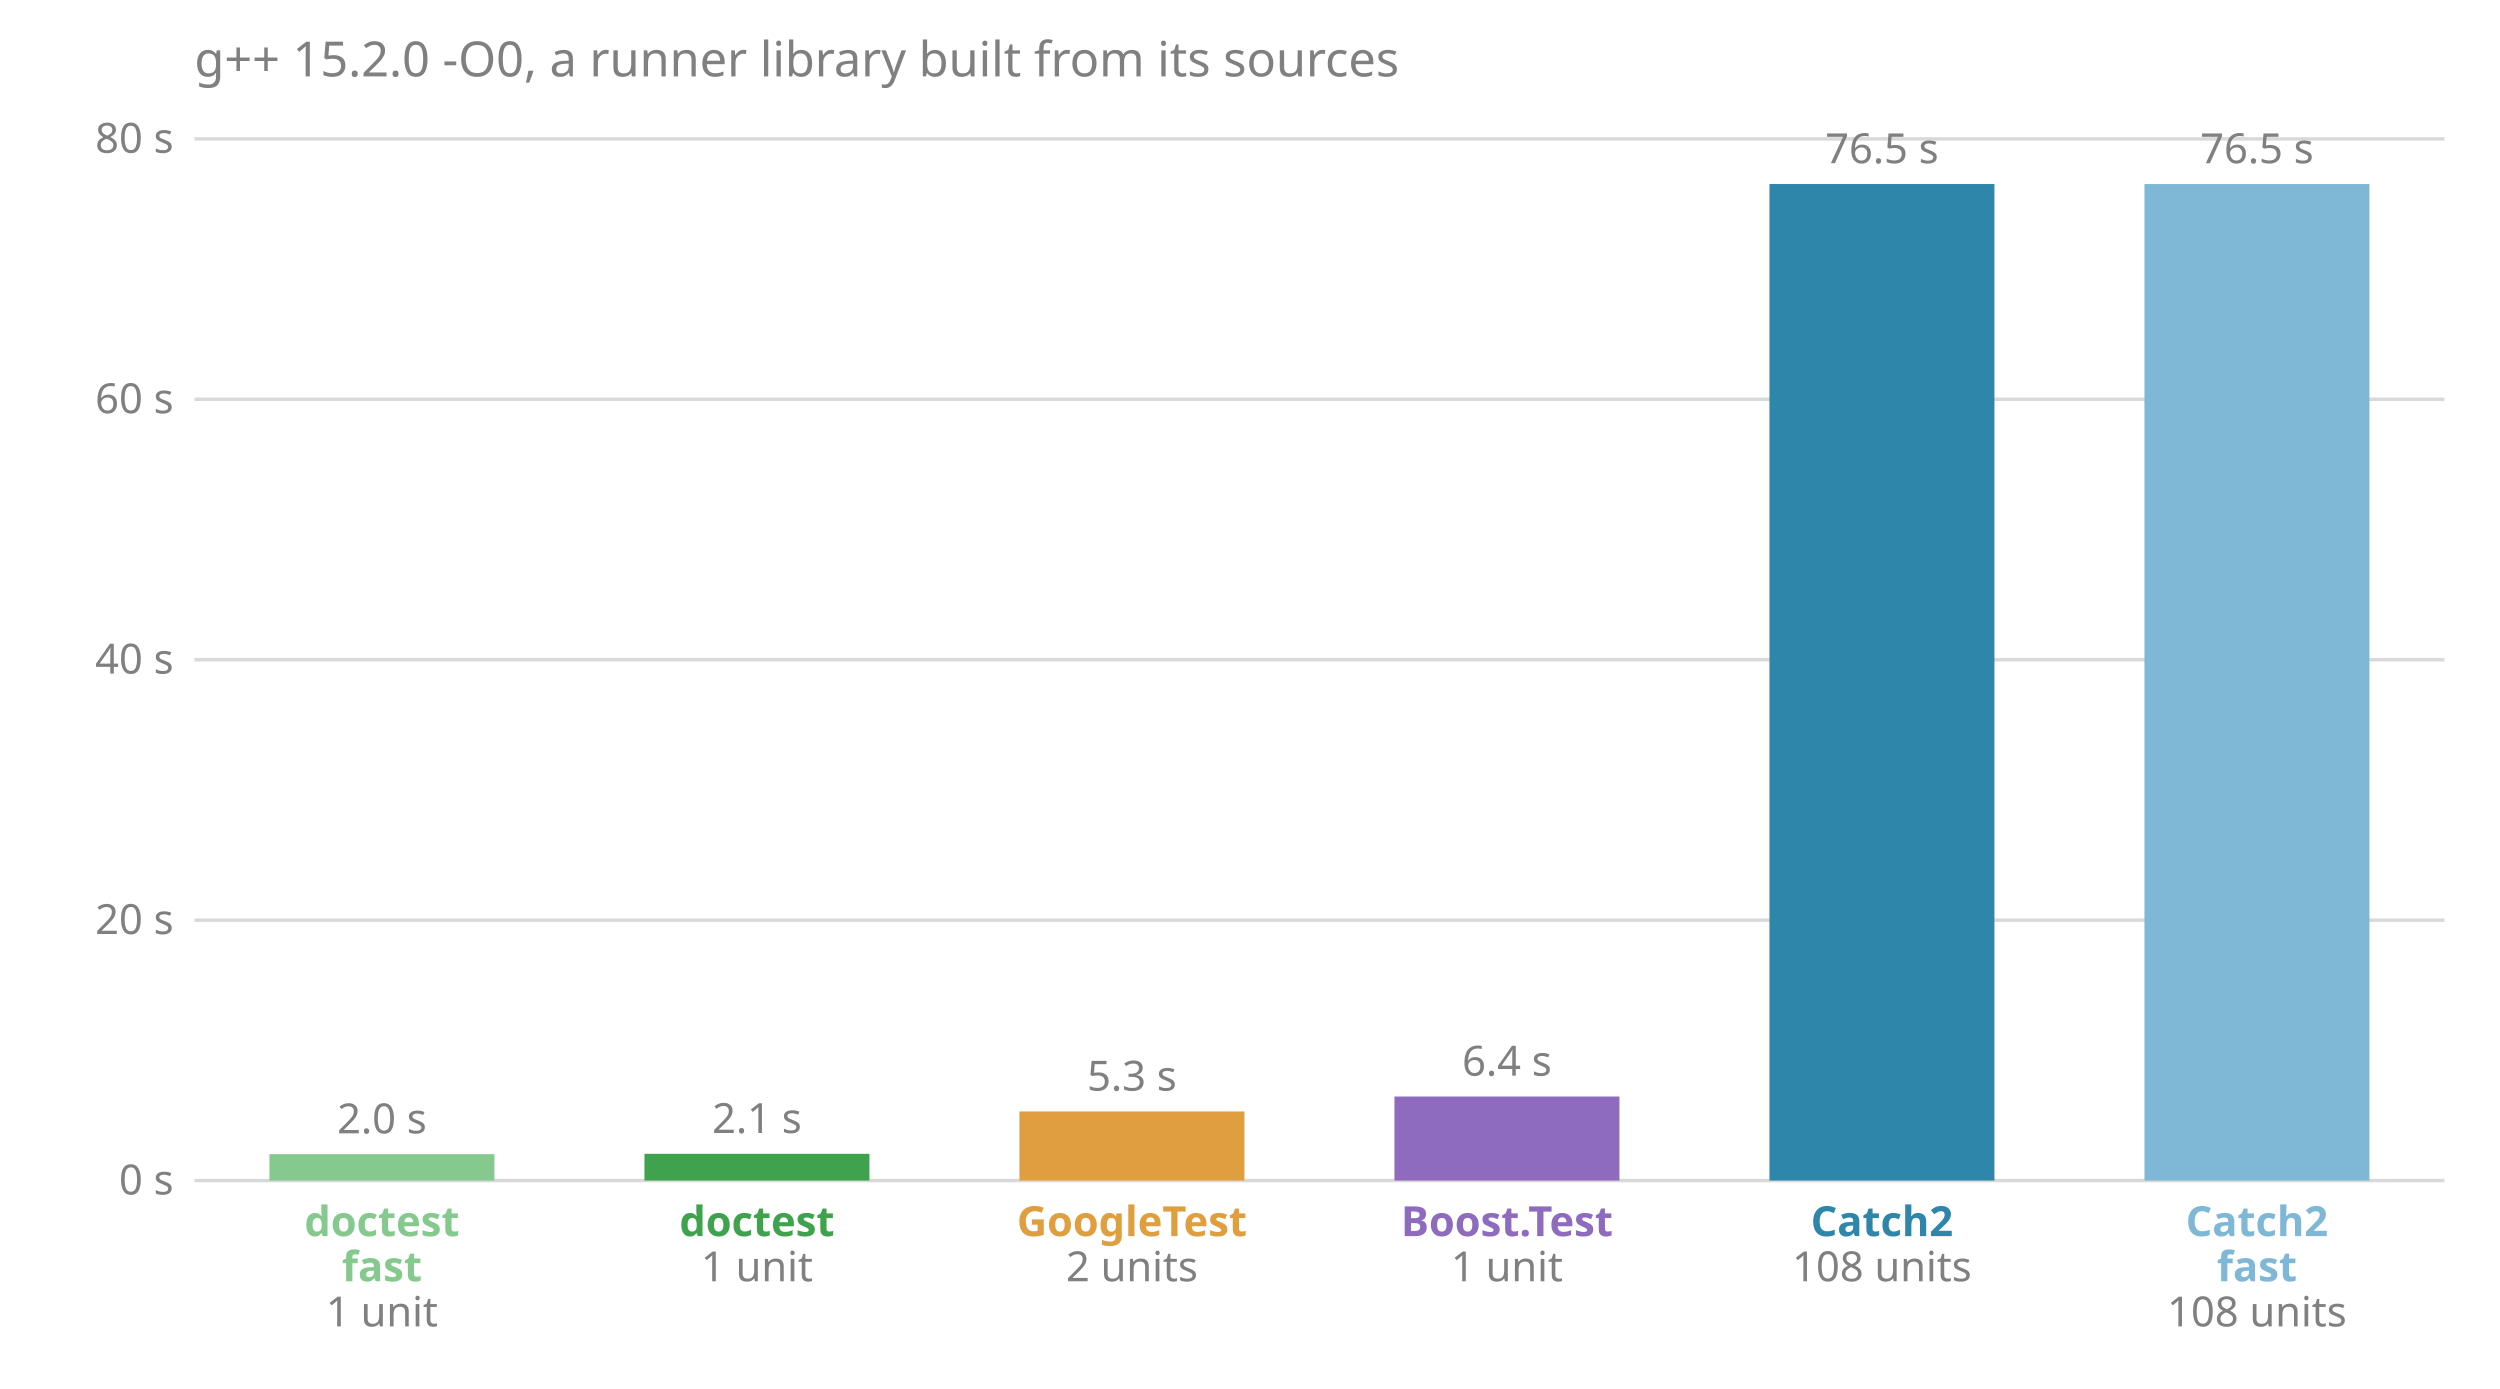
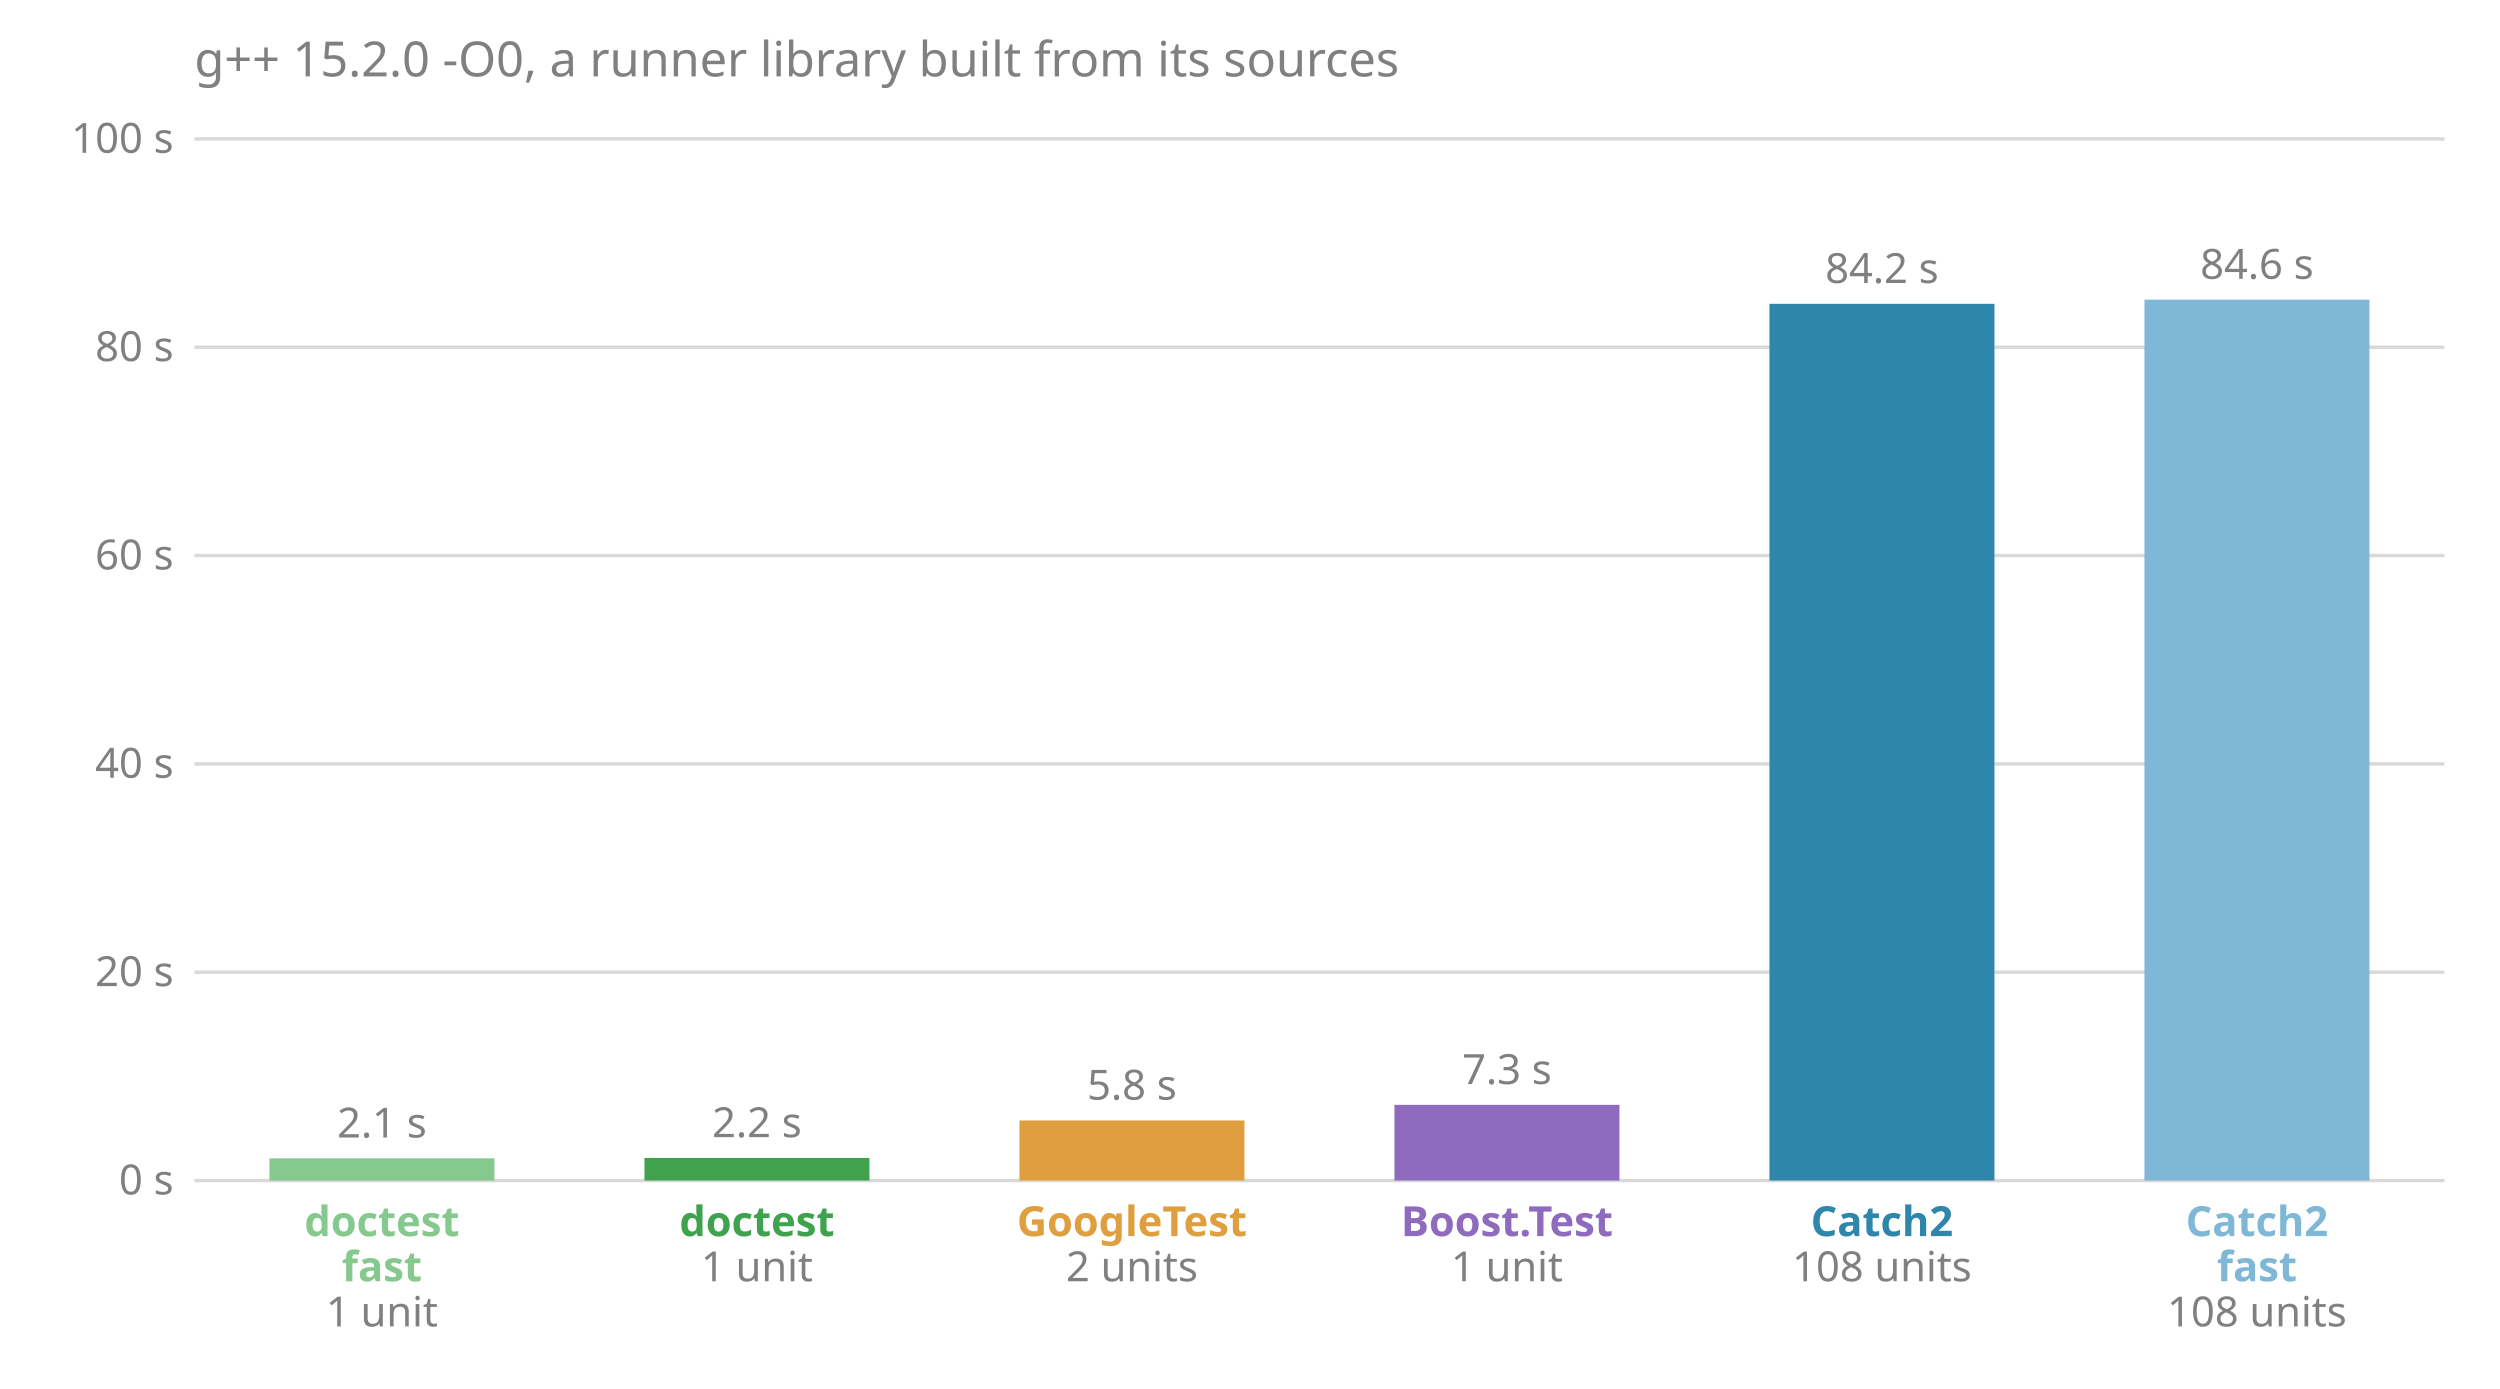
<svg xmlns="http://www.w3.org/2000/svg" viewBox="0 0 720 400" font-family="sans-serif" font-size="12">
  <text x="56.0" y="22.0" fill="#808080" font-size="14">g++ 15.2.0 -O0, a runner library built from its sources</text>
  <line x1="56.0" x2="704.0" y1="340.0" y2="340.0" stroke="#808080" stroke-opacity="0.3" />
  <text x="50.0" y="344.0" fill="#808080" text-anchor="end">0 s</text>
-   <line x1="56.0" x2="704.0" y1="265.0" y2="265.0" stroke="#808080" stroke-opacity="0.3" />
-   <text x="50.0" y="269.0" fill="#808080" text-anchor="end">20 s</text>
-   <line x1="56.0" x2="704.0" y1="190.0" y2="190.0" stroke="#808080" stroke-opacity="0.3" />
-   <text x="50.0" y="194.0" fill="#808080" text-anchor="end">40 s</text>
-   <line x1="56.0" x2="704.0" y1="115.0" y2="115.0" stroke="#808080" stroke-opacity="0.3" />
-   <text x="50.0" y="119.0" fill="#808080" text-anchor="end">60 s</text>
+   <line x1="56.0" x2="704.0" y1="280.0" y2="280.0" stroke="#808080" stroke-opacity="0.3" />
+   <text x="50.0" y="284.0" fill="#808080" text-anchor="end">20 s</text>
+   <line x1="56.0" x2="704.0" y1="220.0" y2="220.0" stroke="#808080" stroke-opacity="0.3" />
+   <text x="50.0" y="224.0" fill="#808080" text-anchor="end">40 s</text>
+   <line x1="56.0" x2="704.0" y1="160.0" y2="160.0" stroke="#808080" stroke-opacity="0.3" />
+   <text x="50.0" y="164.0" fill="#808080" text-anchor="end">60 s</text>
+   <line x1="56.0" x2="704.0" y1="100.0" y2="100.0" stroke="#808080" stroke-opacity="0.3" />
+   <text x="50.0" y="104.0" fill="#808080" text-anchor="end">80 s</text>
  <line x1="56.0" x2="704.0" y1="40.0" y2="40.0" stroke="#808080" stroke-opacity="0.3" />
-   <text x="50.0" y="44.0" fill="#808080" text-anchor="end">80 s</text>
-   <rect x="77.6" y="332.4" width="64.8" height="7.6" fill="#86c98e" />
-   <text x="110.0" y="326.4" fill="#808080" text-anchor="middle">2.0 s</text>
+   <text x="50.0" y="44.0" fill="#808080" text-anchor="end">100 s</text>
+   <rect x="77.6" y="333.6" width="64.8" height="6.4" fill="#86c98e" />
+   <text x="110.0" y="327.6" fill="#808080" text-anchor="middle">2.1 s</text>
  <text x="110.0" y="356.0" fill="#86c98e" font-weight="bold" text-anchor="middle">doctest</text>
  <text x="110.0" y="369.0" fill="#86c98e" font-weight="bold" text-anchor="middle">fast</text>
  <text x="110.0" y="382.0" fill="#808080" text-anchor="middle">1 unit</text>
-   <rect x="185.6" y="332.3" width="64.8" height="7.7" fill="#3fa34d" />
-   <text x="218.0" y="326.3" fill="#808080" text-anchor="middle">2.1 s</text>
+   <rect x="185.6" y="333.5" width="64.8" height="6.5" fill="#3fa34d" />
+   <text x="218.0" y="327.5" fill="#808080" text-anchor="middle">2.2 s</text>
  <text x="218.0" y="356.0" fill="#3fa34d" font-weight="bold" text-anchor="middle">doctest</text>
  <text x="218.0" y="369.0" fill="#808080" text-anchor="middle">1 unit</text>
-   <rect x="293.6" y="320.1" width="64.8" height="19.9" fill="#e09f3e" />
-   <text x="326.0" y="314.1" fill="#808080" text-anchor="middle">5.3 s</text>
+   <rect x="293.6" y="322.7" width="64.8" height="17.3" fill="#e09f3e" />
+   <text x="326.0" y="316.7" fill="#808080" text-anchor="middle">5.8 s</text>
  <text x="326.0" y="356.0" fill="#e09f3e" font-weight="bold" text-anchor="middle">GoogleTest</text>
  <text x="326.0" y="369.0" fill="#808080" text-anchor="middle">2 units</text>
-   <rect x="401.6" y="315.8" width="64.8" height="24.2" fill="#8e6bbf" />
-   <text x="434.0" y="309.8" fill="#808080" text-anchor="middle">6.4 s</text>
+   <rect x="401.6" y="318.2" width="64.8" height="21.8" fill="#8e6bbf" />
+   <text x="434.0" y="312.2" fill="#808080" text-anchor="middle">7.3 s</text>
  <text x="434.0" y="356.0" fill="#8e6bbf" font-weight="bold" text-anchor="middle">Boost.Test</text>
  <text x="434.0" y="369.0" fill="#808080" text-anchor="middle">1 unit</text>
-   <rect x="509.6" y="53.0" width="64.8" height="287.0" fill="#2e86ab" />
-   <text x="542.0" y="47.0" fill="#808080" text-anchor="middle">76.5 s</text>
+   <rect x="509.6" y="87.5" width="64.8" height="252.5" fill="#2e86ab" />
+   <text x="542.0" y="81.5" fill="#808080" text-anchor="middle">84.2 s</text>
  <text x="542.0" y="356.0" fill="#2e86ab" font-weight="bold" text-anchor="middle">Catch2</text>
  <text x="542.0" y="369.0" fill="#808080" text-anchor="middle">108 units</text>
-   <rect x="617.6" y="53.0" width="64.8" height="287.0" fill="#7fb8d6" />
-   <text x="650.0" y="47.0" fill="#808080" text-anchor="middle">76.5 s</text>
+   <rect x="617.6" y="86.3" width="64.8" height="253.7" fill="#7fb8d6" />
+   <text x="650.0" y="80.3" fill="#808080" text-anchor="middle">84.6 s</text>
  <text x="650.0" y="356.0" fill="#7fb8d6" font-weight="bold" text-anchor="middle">Catch2</text>
  <text x="650.0" y="369.0" fill="#7fb8d6" font-weight="bold" text-anchor="middle">fast</text>
  <text x="650.0" y="382.0" fill="#808080" text-anchor="middle">108 units</text>
</svg>
